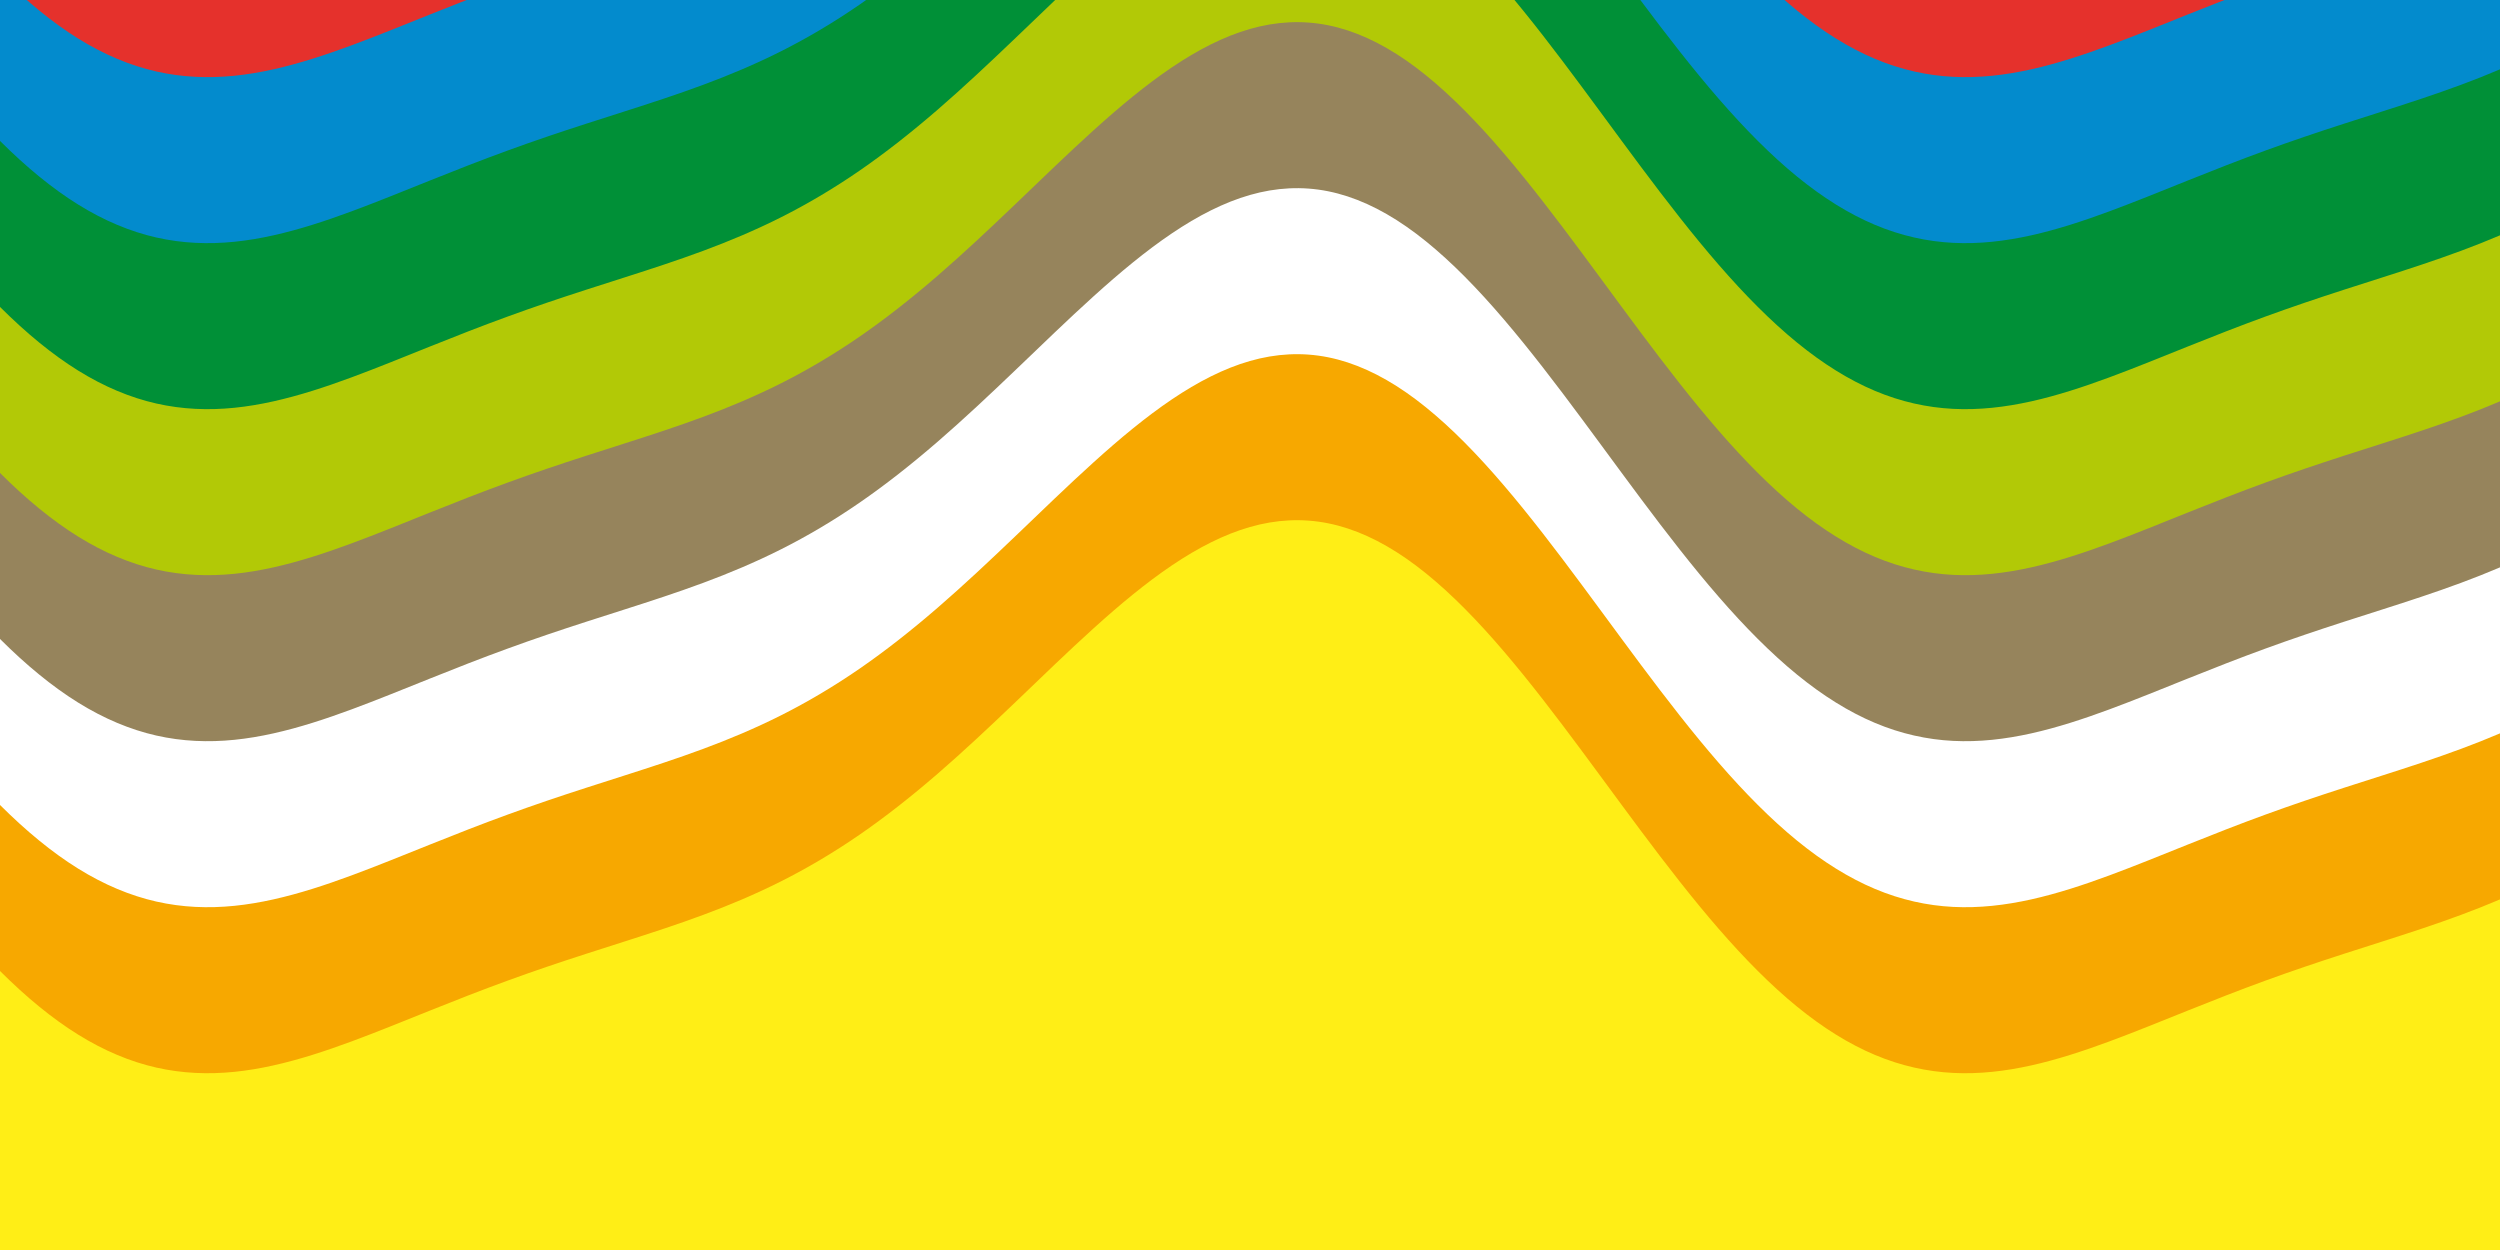
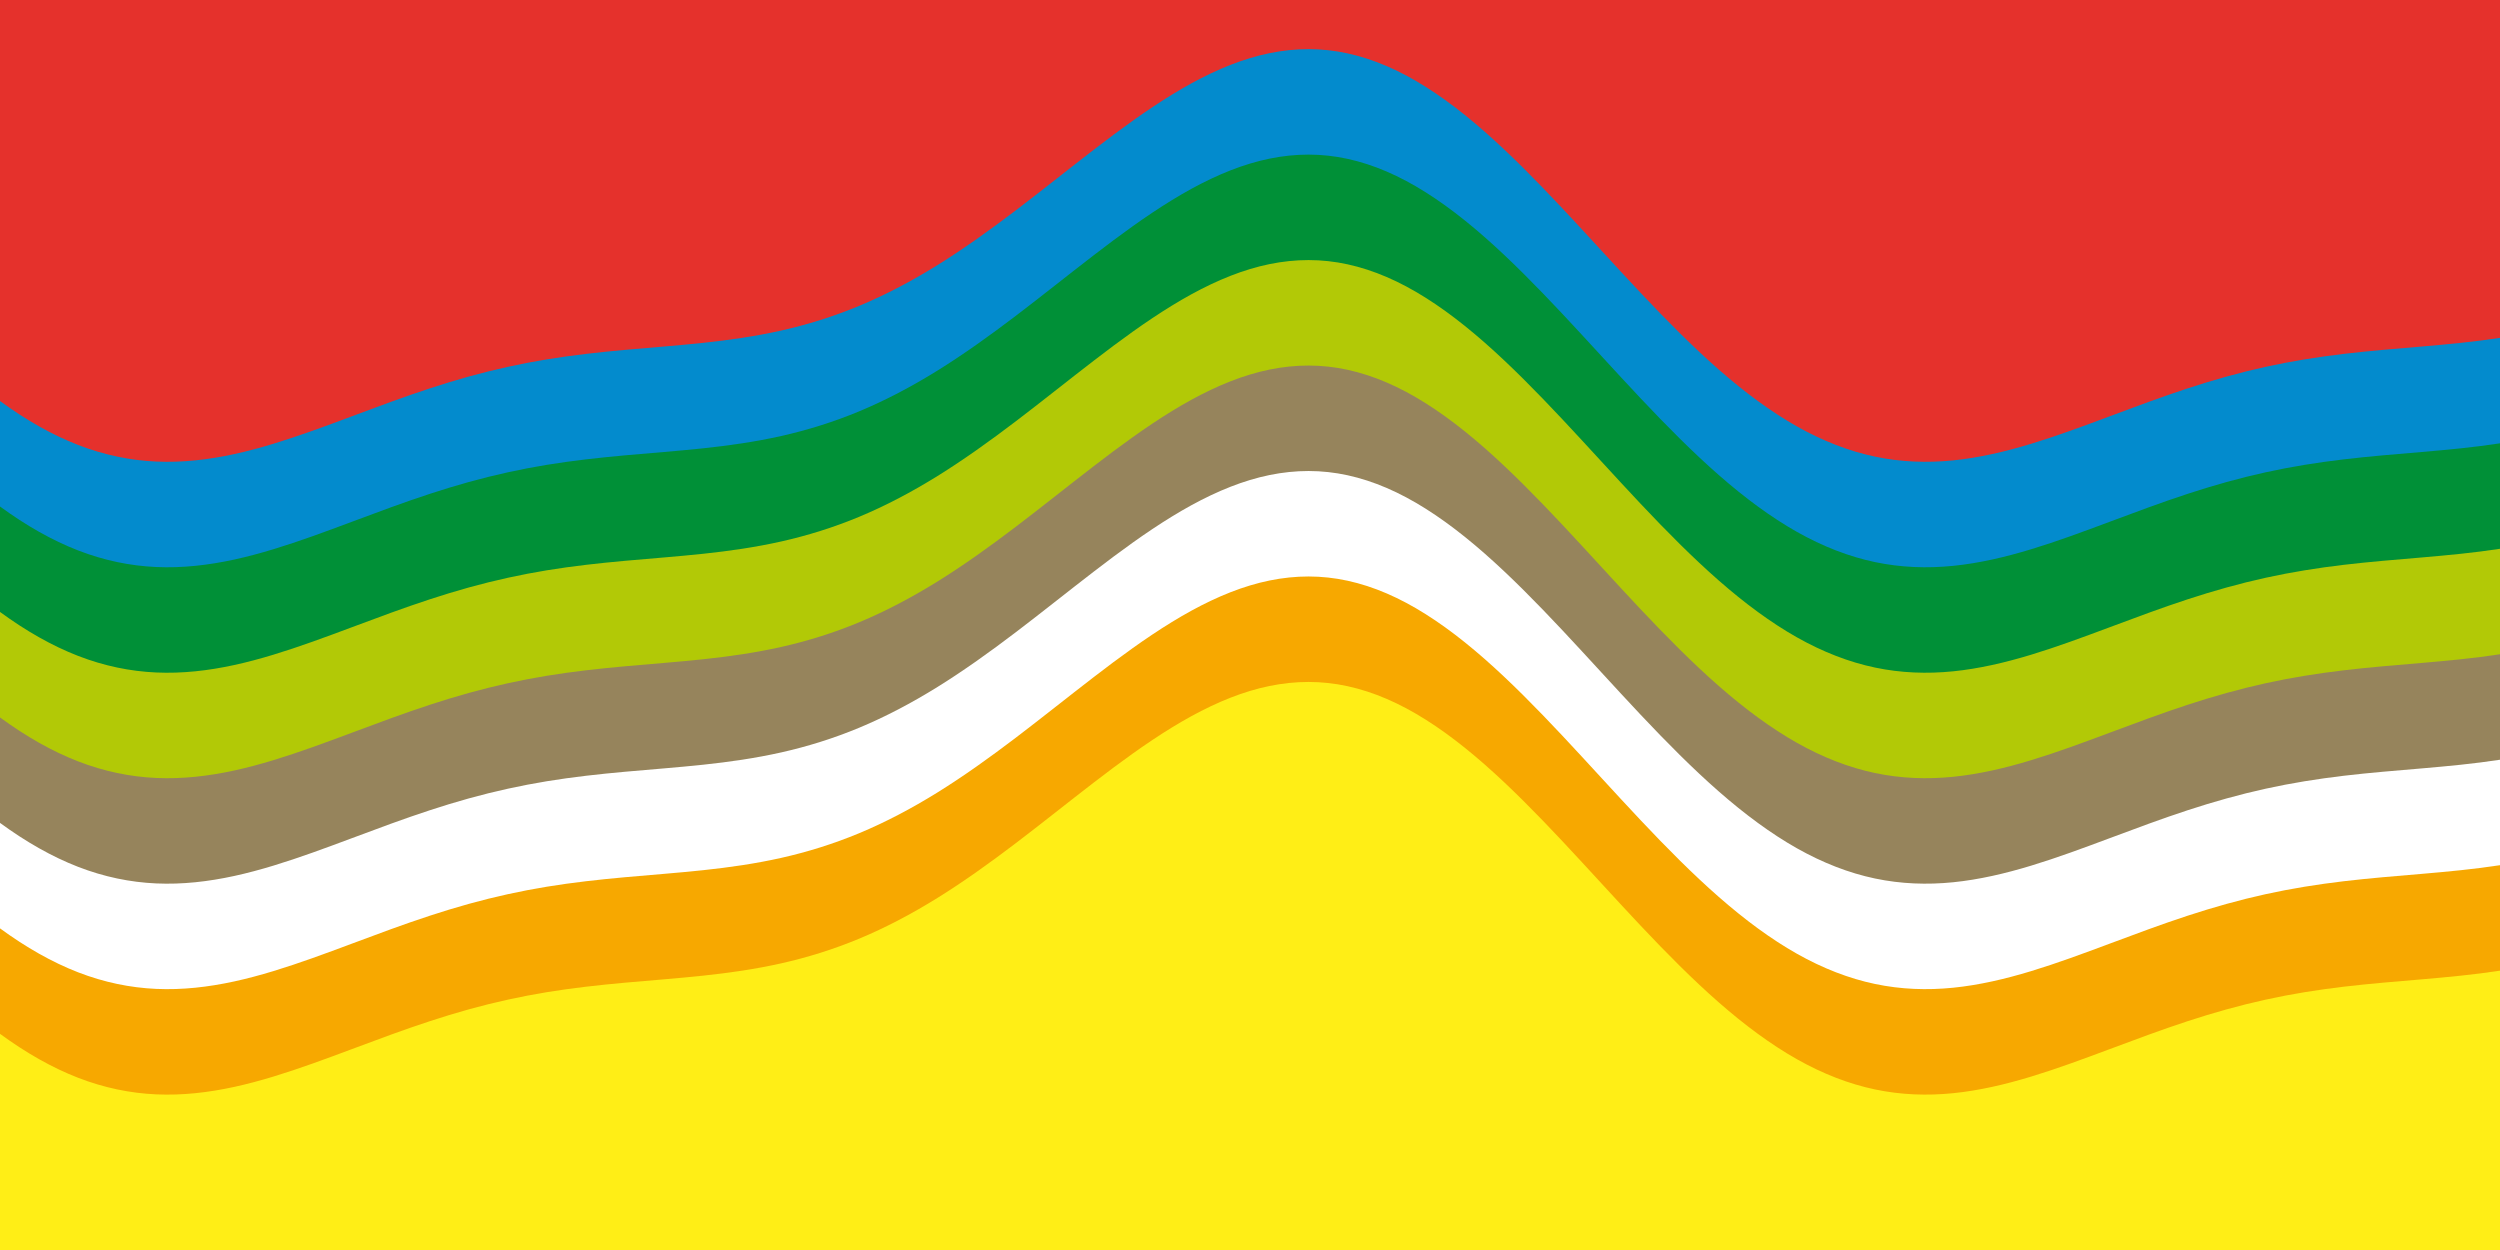
<svg xmlns="http://www.w3.org/2000/svg" viewBox="0 0 1280 640">
  <rect width="1280" height="640" fill="#e5312c" />
-   <path fill="#038bcd" d="M0 -12.858 C13.333 0.446 26.667 11.445 40 19.723 C53.333 28.001 66.667 33.562 80 36.591 C93.333 39.621 106.667 40.135 120 38.786 C133.333 37.438 146.667 34.248 160 30.081 C173.333 25.914 186.667 20.789 200 15.49 C213.333 10.19 226.667 4.728 240 -0.436 C253.333 -5.601 266.667 -10.465 280 -15.004 C293.333 -19.543 306.667 -23.764 320 -28.029 C333.333 -32.294 346.667 -36.619 360 -41.564 C373.333 -46.509 386.667 -52.092 400 -58.808 C413.333 -65.523 426.667 -73.385 440 -82.567 C453.333 -91.749 466.667 -102.257 480 -113.782 C493.333 -125.308 506.667 -137.847 520 -150.606 C533.333 -163.365 546.667 -176.328 560 -188.374 C573.333 -200.419 586.667 -211.526 600 -220.518 C613.333 -229.51 626.667 -236.367 640 -240.18 C653.333 -243.994 666.667 -244.749 680 -242.073 C693.333 -239.396 706.667 -233.284 720 -224.03 C733.333 -214.777 746.667 -202.39 760 -187.793 C773.333 -173.195 786.667 -156.405 800 -138.765 C813.333 -121.124 826.667 -102.657 840 -84.809 C853.333 -66.962 866.667 -49.755 880 -34.403 C893.333 -19.052 906.667 -5.568 920 5.327 C933.333 16.222 946.667 24.527 960 30.134 C973.333 35.741 986.667 38.659 1000 39.336 C1013.333 40.013 1026.667 38.466 1040 35.491 C1053.333 32.517 1066.667 28.136 1080 23.206 C1093.333 18.277 1106.667 12.817 1120 7.47 C1133.333 2.122 1146.667 -3.104 1160 -7.962 C1173.333 -12.82 1186.667 -17.313 1200 -21.624 C1213.333 -25.936 1226.667 -30.078 1240 -34.543 C1253.333 -39.008 1266.667 -43.812 1280 -49.519 L1280 640 H0Z" />
-   <path fill="#009037" d="M0 72.142 C13.333 85.446 26.667 96.445 40 104.723 C53.333 113.001 66.667 118.562 80 121.591 C93.333 124.621 106.667 125.135 120 123.786 C133.333 122.438 146.667 119.248 160 115.081 C173.333 110.914 186.667 105.789 200 100.49 C213.333 95.19 226.667 89.728 240 84.564 C253.333 79.399 266.667 74.535 280 69.996 C293.333 65.457 306.667 61.236 320 56.971 C333.333 52.706 346.667 48.381 360 43.436 C373.333 38.491 386.667 32.908 400 26.192 C413.333 19.477 426.667 11.615 440 2.433 C453.333 -6.749 466.667 -17.257 480 -28.782 C493.333 -40.308 506.667 -52.847 520 -65.606 C533.333 -78.365 546.667 -91.328 560 -103.374 C573.333 -115.419 586.667 -126.526 600 -135.518 C613.333 -144.51 626.667 -151.367 640 -155.18 C653.333 -158.994 666.667 -159.749 680 -157.073 C693.333 -154.396 706.667 -148.284 720 -139.03 C733.333 -129.777 746.667 -117.39 760 -102.793 C773.333 -88.195 786.667 -71.405 800 -53.765 C813.333 -36.124 826.667 -17.657 840 0.191 C853.333 18.038 866.667 35.245 880 50.597 C893.333 65.948 906.667 79.432 920 90.327 C933.333 101.222 946.667 109.527 960 115.134 C973.333 120.741 986.667 123.659 1000 124.336 C1013.333 125.013 1026.667 123.466 1040 120.491 C1053.333 117.517 1066.667 113.136 1080 108.206 C1093.333 103.277 1106.667 97.817 1120 92.47 C1133.333 87.122 1146.667 81.896 1160 77.038 C1173.333 72.18 1186.667 67.687 1200 63.376 C1213.333 59.064 1226.667 54.922 1240 50.457 C1253.333 45.992 1266.667 41.188 1280 35.481 L1280 640 H0Z" />
-   <path fill="#b2c906" d="M0 157.142 C13.333 170.446 26.667 181.445 40 189.723 C53.333 198.001 66.667 203.562 80 206.591 C93.333 209.621 106.667 210.135 120 208.786 C133.333 207.438 146.667 204.248 160 200.081 C173.333 195.914 186.667 190.789 200 185.49 C213.333 180.19 226.667 174.728 240 169.564 C253.333 164.399 266.667 159.535 280 154.996 C293.333 150.457 306.667 146.236 320 141.971 C333.333 137.706 346.667 133.381 360 128.436 C373.333 123.491 386.667 117.908 400 111.192 C413.333 104.477 426.667 96.615 440 87.433 C453.333 78.251 466.667 67.743 480 56.218 C493.333 44.692 506.667 32.153 520 19.394 C533.333 6.635 546.667 -6.328 560 -18.374 C573.333 -30.419 586.667 -41.526 600 -50.518 C613.333 -59.51 626.667 -66.367 640 -70.18 C653.333 -73.994 666.667 -74.749 680 -72.073 C693.333 -69.396 706.667 -63.284 720 -54.03 C733.333 -44.777 746.667 -32.39 760 -17.793 C773.333 -3.195 786.667 13.595 800 31.235 C813.333 48.876 826.667 67.343 840 85.191 C853.333 103.038 866.667 120.245 880 135.597 C893.333 150.948 906.667 164.432 920 175.327 C933.333 186.222 946.667 194.527 960 200.134 C973.333 205.741 986.667 208.659 1000 209.336 C1013.333 210.013 1026.667 208.466 1040 205.491 C1053.333 202.517 1066.667 198.136 1080 193.206 C1093.333 188.277 1106.667 182.817 1120 177.47 C1133.333 172.122 1146.667 166.896 1160 162.038 C1173.333 157.18 1186.667 152.687 1200 148.376 C1213.333 144.064 1226.667 139.922 1240 135.457 C1253.333 130.992 1266.667 126.188 1280 120.481 L1280 640 H0Z" />
-   <path fill="#96845c" d="M0 242.142 C13.333 255.446 26.667 266.445 40 274.723 C53.333 283.001 66.667 288.562 80 291.591 C93.333 294.621 106.667 295.135 120 293.786 C133.333 292.438 146.667 289.248 160 285.081 C173.333 280.914 186.667 275.789 200 270.49 C213.333 265.19 226.667 259.728 240 254.564 C253.333 249.399 266.667 244.535 280 239.996 C293.333 235.457 306.667 231.236 320 226.971 C333.333 222.706 346.667 218.381 360 213.436 C373.333 208.491 386.667 202.908 400 196.192 C413.333 189.477 426.667 181.615 440 172.433 C453.333 163.251 466.667 152.743 480 141.218 C493.333 129.692 506.667 117.153 520 104.394 C533.333 91.635 546.667 78.672 560 66.626 C573.333 54.581 586.667 43.474 600 34.482 C613.333 25.49 626.667 18.633 640 14.82 C653.333 11.006 666.667 10.251 680 12.927 C693.333 15.604 706.667 21.716 720 30.97 C733.333 40.223 746.667 52.61 760 67.207 C773.333 81.805 786.667 98.595 800 116.235 C813.333 133.876 826.667 152.343 840 170.191 C853.333 188.038 866.667 205.245 880 220.597 C893.333 235.948 906.667 249.432 920 260.327 C933.333 271.222 946.667 279.527 960 285.134 C973.333 290.741 986.667 293.659 1000 294.336 C1013.333 295.013 1026.667 293.466 1040 290.491 C1053.333 287.517 1066.667 283.136 1080 278.206 C1093.333 273.277 1106.667 267.817 1120 262.47 C1133.333 257.122 1146.667 251.896 1160 247.038 C1173.333 242.18 1186.667 237.687 1200 233.376 C1213.333 229.064 1226.667 224.922 1240 220.457 C1253.333 215.992 1266.667 211.188 1280 205.481 L1280 640 H0Z" />
-   <path fill="#ffffff" d="M0 327.142 C13.333 340.446 26.667 351.445 40 359.723 C53.333 368.001 66.667 373.562 80 376.591 C93.333 379.621 106.667 380.135 120 378.786 C133.333 377.438 146.667 374.248 160 370.081 C173.333 365.914 186.667 360.789 200 355.49 C213.333 350.19 226.667 344.728 240 339.564 C253.333 334.399 266.667 329.535 280 324.996 C293.333 320.457 306.667 316.236 320 311.971 C333.333 307.706 346.667 303.381 360 298.436 C373.333 293.491 386.667 287.908 400 281.192 C413.333 274.477 426.667 266.615 440 257.433 C453.333 248.251 466.667 237.743 480 226.218 C493.333 214.692 506.667 202.153 520 189.394 C533.333 176.635 546.667 163.672 560 151.626 C573.333 139.581 586.667 128.474 600 119.482 C613.333 110.49 626.667 103.633 640 99.82 C653.333 96.006 666.667 95.251 680 97.927 C693.333 100.604 706.667 106.716 720 115.97 C733.333 125.223 746.667 137.61 760 152.207 C773.333 166.805 786.667 183.595 800 201.235 C813.333 218.876 826.667 237.343 840 255.191 C853.333 273.038 866.667 290.245 880 305.597 C893.333 320.948 906.667 334.432 920 345.327 C933.333 356.222 946.667 364.527 960 370.134 C973.333 375.741 986.667 378.659 1000 379.336 C1013.333 380.013 1026.667 378.466 1040 375.491 C1053.333 372.517 1066.667 368.136 1080 363.206 C1093.333 358.277 1106.667 352.817 1120 347.47 C1133.333 342.122 1146.667 336.896 1160 332.038 C1173.333 327.18 1186.667 322.687 1200 318.376 C1213.333 314.064 1226.667 309.922 1240 305.457 C1253.333 300.992 1266.667 296.188 1280 290.481 L1280 640 H0Z" />
-   <path fill="#f7a800" d="M0 412.142 C13.333 425.446 26.667 436.445 40 444.723 C53.333 453.001 66.667 458.562 80 461.591 C93.333 464.621 106.667 465.135 120 463.786 C133.333 462.438 146.667 459.248 160 455.081 C173.333 450.914 186.667 445.789 200 440.49 C213.333 435.19 226.667 429.728 240 424.564 C253.333 419.399 266.667 414.535 280 409.996 C293.333 405.457 306.667 401.236 320 396.971 C333.333 392.706 346.667 388.381 360 383.436 C373.333 378.491 386.667 372.908 400 366.192 C413.333 359.477 426.667 351.615 440 342.433 C453.333 333.251 466.667 322.743 480 311.218 C493.333 299.692 506.667 287.153 520 274.394 C533.333 261.635 546.667 248.672 560 236.626 C573.333 224.581 586.667 213.474 600 204.482 C613.333 195.49 626.667 188.633 640 184.82 C653.333 181.006 666.667 180.251 680 182.927 C693.333 185.604 706.667 191.716 720 200.97 C733.333 210.223 746.667 222.61 760 237.207 C773.333 251.805 786.667 268.595 800 286.235 C813.333 303.876 826.667 322.343 840 340.191 C853.333 358.038 866.667 375.245 880 390.597 C893.333 405.948 906.667 419.432 920 430.327 C933.333 441.222 946.667 449.527 960 455.134 C973.333 460.741 986.667 463.659 1000 464.336 C1013.333 465.013 1026.667 463.466 1040 460.491 C1053.333 457.517 1066.667 453.136 1080 448.206 C1093.333 443.277 1106.667 437.817 1120 432.47 C1133.333 427.122 1146.667 421.896 1160 417.038 C1173.333 412.18 1186.667 407.687 1200 403.376 C1213.333 399.064 1226.667 394.922 1240 390.457 C1253.333 385.992 1266.667 381.188 1280 375.481 L1280 640 H0Z" />
-   <path fill="#ffee16" d="M0 497.142 C13.333 510.446 26.667 521.445 40 529.723 C53.333 538.001 66.667 543.562 80 546.591 C93.333 549.621 106.667 550.135 120 548.786 C133.333 547.438 146.667 544.248 160 540.081 C173.333 535.914 186.667 530.789 200 525.49 C213.333 520.19 226.667 514.728 240 509.564 C253.333 504.399 266.667 499.535 280 494.996 C293.333 490.457 306.667 486.236 320 481.971 C333.333 477.706 346.667 473.381 360 468.436 C373.333 463.491 386.667 457.908 400 451.192 C413.333 444.477 426.667 436.615 440 427.433 C453.333 418.251 466.667 407.743 480 396.218 C493.333 384.692 506.667 372.153 520 359.394 C533.333 346.635 546.667 333.672 560 321.626 C573.333 309.581 586.667 298.474 600 289.482 C613.333 280.49 626.667 273.633 640 269.82 C653.333 266.006 666.667 265.251 680 267.927 C693.333 270.604 706.667 276.716 720 285.97 C733.333 295.223 746.667 307.61 760 322.207 C773.333 336.805 786.667 353.595 800 371.235 C813.333 388.876 826.667 407.343 840 425.191 C853.333 443.038 866.667 460.245 880 475.597 C893.333 490.948 906.667 504.432 920 515.327 C933.333 526.222 946.667 534.527 960 540.134 C973.333 545.741 986.667 548.659 1000 549.336 C1013.333 550.013 1026.667 548.466 1040 545.491 C1053.333 542.517 1066.667 538.136 1080 533.206 C1093.333 528.277 1106.667 522.817 1120 517.47 C1133.333 512.122 1146.667 506.896 1160 502.038 C1173.333 497.18 1186.667 492.687 1200 488.376 C1213.333 484.064 1226.667 479.922 1240 475.457 C1253.333 470.992 1266.667 466.188 1280 460.481 L1280 640 H0Z" />
+   <path fill="#038bcd" d="M0 205.321 C13.333 215.068 26.667 222.665 40 227.827 C53.333 232.989 66.667 235.72 80 236.317 C93.333 236.913 106.667 235.389 120 232.479 C133.333 229.568 146.667 225.29 160 220.553 C173.333 215.815 186.667 210.638 200 205.804 C213.333 200.97 226.667 196.493 240 192.795 C253.333 189.097 266.667 186.179 280 183.993 C293.333 181.807 306.667 180.344 320 179.136 C333.333 177.928 346.667 176.958 360 175.538 C373.333 174.118 386.667 172.227 400 169.231 C413.333 166.234 426.667 162.116 440 156.559 C453.333 151.002 466.667 144 480 135.725 C493.333 127.45 506.667 117.906 520 107.771 C533.333 97.637 546.667 86.926 560 76.675 C573.333 66.423 586.667 56.653 600 48.486 C613.333 40.32 626.667 33.778 640 29.758 C653.333 25.737 666.667 24.252 680 25.705 C693.333 27.158 706.667 31.552 720 38.66 C733.333 45.768 746.667 55.581 760 67.278 C773.333 78.974 786.667 92.535 800 106.743 C813.333 120.951 826.667 135.784 840 149.935 C853.333 164.085 866.667 177.533 880 189.209 C893.333 200.885 906.667 210.777 920 218.303 C933.333 225.829 946.667 230.988 960 233.793 C973.333 236.598 986.667 237.059 1000 235.718 C1013.333 234.377 1026.667 231.252 1040 227.201 C1053.333 223.15 1066.667 218.192 1080 213.21 C1093.333 208.228 1106.667 203.238 1120 198.867 C1133.333 194.495 1146.667 190.749 1160 187.82 C1173.333 184.89 1186.667 182.772 1200 181.192 C1213.333 179.612 1226.667 178.557 1240 177.415 C1253.333 176.273 1266.667 175.028 1280 172.978 L1280 640 H0Z" />
+   <path fill="#009037" d="M0 259.321 C13.333 269.068 26.667 276.665 40 281.827 C53.333 286.989 66.667 289.72 80 290.317 C93.333 290.913 106.667 289.389 120 286.479 C133.333 283.568 146.667 279.29 160 274.553 C173.333 269.815 186.667 264.638 200 259.804 C213.333 254.97 226.667 250.493 240 246.795 C253.333 243.097 266.667 240.179 280 237.993 C293.333 235.807 306.667 234.344 320 233.136 C333.333 231.928 346.667 230.958 360 229.538 C373.333 228.118 386.667 226.227 400 223.231 C413.333 220.234 426.667 216.116 440 210.559 C453.333 205.002 466.667 198 480 189.725 C493.333 181.45 506.667 171.906 520 161.771 C533.333 151.637 546.667 140.926 560 130.675 C573.333 120.423 586.667 110.653 600 102.486 C613.333 94.32 626.667 87.778 640 83.758 C653.333 79.737 666.667 78.252 680 79.705 C693.333 81.158 706.667 85.552 720 92.66 C733.333 99.768 746.667 109.581 760 121.278 C773.333 132.974 786.667 146.535 800 160.743 C813.333 174.951 826.667 189.784 840 203.935 C853.333 218.085 866.667 231.533 880 243.209 C893.333 254.885 906.667 264.777 920 272.303 C933.333 279.829 946.667 284.988 960 287.793 C973.333 290.598 986.667 291.059 1000 289.718 C1013.333 288.377 1026.667 285.252 1040 281.201 C1053.333 277.15 1066.667 272.192 1080 267.21 C1093.333 262.228 1106.667 257.238 1120 252.867 C1133.333 248.495 1146.667 244.749 1160 241.82 C1173.333 238.89 1186.667 236.772 1200 235.192 C1213.333 233.612 1226.667 232.557 1240 231.415 C1253.333 230.273 1266.667 229.028 1280 226.978 L1280 640 H0Z" />
+   <path fill="#b2c906" d="M0 313.321 C13.333 323.068 26.667 330.665 40 335.827 C53.333 340.989 66.667 343.72 80 344.317 C93.333 344.913 106.667 343.389 120 340.479 C133.333 337.568 146.667 333.29 160 328.553 C173.333 323.815 186.667 318.638 200 313.804 C213.333 308.97 226.667 304.493 240 300.795 C253.333 297.097 266.667 294.179 280 291.993 C293.333 289.807 306.667 288.344 320 287.136 C333.333 285.928 346.667 284.958 360 283.538 C373.333 282.118 386.667 280.227 400 277.231 C413.333 274.234 426.667 270.116 440 264.559 C453.333 259.002 466.667 252 480 243.725 C493.333 235.45 506.667 225.906 520 215.771 C533.333 205.637 546.667 194.926 560 184.675 C573.333 174.423 586.667 164.653 600 156.486 C613.333 148.32 626.667 141.778 640 137.758 C653.333 133.737 666.667 132.252 680 133.705 C693.333 135.158 706.667 139.552 720 146.66 C733.333 153.768 746.667 163.581 760 175.278 C773.333 186.974 786.667 200.535 800 214.743 C813.333 228.951 826.667 243.784 840 257.935 C853.333 272.085 866.667 285.533 880 297.209 C893.333 308.885 906.667 318.777 920 326.303 C933.333 333.829 946.667 338.988 960 341.793 C973.333 344.598 986.667 345.059 1000 343.718 C1013.333 342.377 1026.667 339.252 1040 335.201 C1053.333 331.15 1066.667 326.192 1080 321.21 C1093.333 316.228 1106.667 311.238 1120 306.867 C1133.333 302.495 1146.667 298.749 1160 295.82 C1173.333 292.89 1186.667 290.772 1200 289.192 C1213.333 287.612 1226.667 286.557 1240 285.415 C1253.333 284.273 1266.667 283.028 1280 280.978 L1280 640 H0Z" />
+   <path fill="#96845c" d="M0 367.321 C13.333 377.068 26.667 384.665 40 389.827 C53.333 394.989 66.667 397.72 80 398.317 C93.333 398.913 106.667 397.389 120 394.479 C133.333 391.568 146.667 387.29 160 382.553 C173.333 377.815 186.667 372.638 200 367.804 C213.333 362.97 226.667 358.493 240 354.795 C253.333 351.097 266.667 348.179 280 345.993 C293.333 343.807 306.667 342.344 320 341.136 C333.333 339.928 346.667 338.958 360 337.538 C373.333 336.118 386.667 334.227 400 331.231 C413.333 328.234 426.667 324.116 440 318.559 C453.333 313.002 466.667 306 480 297.725 C493.333 289.45 506.667 279.906 520 269.771 C533.333 259.637 546.667 248.926 560 238.675 C573.333 228.423 586.667 218.653 600 210.486 C613.333 202.32 626.667 195.778 640 191.758 C653.333 187.737 666.667 186.252 680 187.705 C693.333 189.158 706.667 193.552 720 200.66 C733.333 207.768 746.667 217.581 760 229.278 C773.333 240.974 786.667 254.535 800 268.743 C813.333 282.951 826.667 297.784 840 311.935 C853.333 326.085 866.667 339.533 880 351.209 C893.333 362.885 906.667 372.777 920 380.303 C933.333 387.829 946.667 392.988 960 395.793 C973.333 398.598 986.667 399.059 1000 397.718 C1013.333 396.377 1026.667 393.252 1040 389.201 C1053.333 385.15 1066.667 380.192 1080 375.21 C1093.333 370.228 1106.667 365.238 1120 360.867 C1133.333 356.495 1146.667 352.749 1160 349.82 C1173.333 346.89 1186.667 344.772 1200 343.192 C1213.333 341.612 1226.667 340.557 1240 339.415 C1253.333 338.273 1266.667 337.028 1280 334.978 L1280 640 H0Z" />
+   <path fill="#ffffff" d="M0 421.321 C13.333 431.068 26.667 438.665 40 443.827 C53.333 448.989 66.667 451.72 80 452.317 C93.333 452.913 106.667 451.389 120 448.479 C133.333 445.568 146.667 441.29 160 436.553 C173.333 431.815 186.667 426.638 200 421.804 C213.333 416.97 226.667 412.493 240 408.795 C253.333 405.097 266.667 402.179 280 399.993 C293.333 397.807 306.667 396.344 320 395.136 C333.333 393.928 346.667 392.958 360 391.538 C373.333 390.118 386.667 388.227 400 385.231 C413.333 382.234 426.667 378.116 440 372.559 C453.333 367.002 466.667 360 480 351.725 C493.333 343.45 506.667 333.906 520 323.771 C533.333 313.637 546.667 302.926 560 292.675 C573.333 282.423 586.667 272.653 600 264.486 C613.333 256.32 626.667 249.778 640 245.758 C653.333 241.737 666.667 240.252 680 241.705 C693.333 243.158 706.667 247.552 720 254.66 C733.333 261.768 746.667 271.581 760 283.278 C773.333 294.974 786.667 308.535 800 322.743 C813.333 336.951 826.667 351.784 840 365.935 C853.333 380.085 866.667 393.533 880 405.209 C893.333 416.885 906.667 426.777 920 434.303 C933.333 441.829 946.667 446.988 960 449.793 C973.333 452.598 986.667 453.059 1000 451.718 C1013.333 450.377 1026.667 447.252 1040 443.201 C1053.333 439.15 1066.667 434.192 1080 429.21 C1093.333 424.228 1106.667 419.238 1120 414.867 C1133.333 410.495 1146.667 406.749 1160 403.82 C1173.333 400.89 1186.667 398.772 1200 397.192 C1213.333 395.612 1226.667 394.557 1240 393.415 C1253.333 392.273 1266.667 391.028 1280 388.978 L1280 640 H0Z" />
+   <path fill="#f7a800" d="M0 475.321 C13.333 485.068 26.667 492.665 40 497.827 C53.333 502.989 66.667 505.72 80 506.317 C93.333 506.913 106.667 505.389 120 502.479 C133.333 499.568 146.667 495.29 160 490.553 C173.333 485.815 186.667 480.638 200 475.804 C213.333 470.97 226.667 466.493 240 462.795 C253.333 459.097 266.667 456.179 280 453.993 C293.333 451.807 306.667 450.344 320 449.136 C333.333 447.928 346.667 446.958 360 445.538 C373.333 444.118 386.667 442.227 400 439.231 C413.333 436.234 426.667 432.116 440 426.559 C453.333 421.002 466.667 414 480 405.725 C493.333 397.45 506.667 387.906 520 377.771 C533.333 367.637 546.667 356.926 560 346.675 C573.333 336.423 586.667 326.653 600 318.486 C613.333 310.32 626.667 303.778 640 299.758 C653.333 295.737 666.667 294.252 680 295.705 C693.333 297.158 706.667 301.552 720 308.66 C733.333 315.768 746.667 325.581 760 337.278 C773.333 348.974 786.667 362.535 800 376.743 C813.333 390.951 826.667 405.784 840 419.935 C853.333 434.085 866.667 447.533 880 459.209 C893.333 470.885 906.667 480.777 920 488.303 C933.333 495.829 946.667 500.988 960 503.793 C973.333 506.598 986.667 507.059 1000 505.718 C1013.333 504.377 1026.667 501.252 1040 497.201 C1053.333 493.15 1066.667 488.192 1080 483.21 C1093.333 478.228 1106.667 473.238 1120 468.867 C1133.333 464.495 1146.667 460.749 1160 457.82 C1173.333 454.89 1186.667 452.772 1200 451.192 C1213.333 449.612 1226.667 448.557 1240 447.415 C1253.333 446.273 1266.667 445.028 1280 442.978 L1280 640 H0Z" />
+   <path fill="#ffee16" d="M0 529.321 C13.333 539.068 26.667 546.665 40 551.827 C53.333 556.989 66.667 559.72 80 560.317 C93.333 560.913 106.667 559.389 120 556.479 C133.333 553.568 146.667 549.29 160 544.553 C173.333 539.815 186.667 534.638 200 529.804 C213.333 524.97 226.667 520.493 240 516.795 C253.333 513.097 266.667 510.179 280 507.993 C293.333 505.807 306.667 504.344 320 503.136 C333.333 501.928 346.667 500.958 360 499.538 C373.333 498.118 386.667 496.227 400 493.231 C413.333 490.234 426.667 486.116 440 480.559 C453.333 475.002 466.667 468 480 459.725 C493.333 451.45 506.667 441.906 520 431.771 C533.333 421.637 546.667 410.926 560 400.675 C573.333 390.423 586.667 380.653 600 372.486 C613.333 364.32 626.667 357.778 640 353.758 C653.333 349.737 666.667 348.252 680 349.705 C693.333 351.158 706.667 355.552 720 362.66 C733.333 369.768 746.667 379.581 760 391.278 C773.333 402.974 786.667 416.535 800 430.743 C813.333 444.951 826.667 459.784 840 473.935 C853.333 488.085 866.667 501.533 880 513.209 C893.333 524.885 906.667 534.777 920 542.303 C933.333 549.829 946.667 554.988 960 557.793 C973.333 560.598 986.667 561.059 1000 559.718 C1013.333 558.377 1026.667 555.252 1040 551.201 C1053.333 547.15 1066.667 542.192 1080 537.21 C1093.333 532.228 1106.667 527.238 1120 522.867 C1133.333 518.495 1146.667 514.749 1160 511.82 C1173.333 508.89 1186.667 506.772 1200 505.192 C1213.333 503.612 1226.667 502.557 1240 501.415 C1253.333 500.273 1266.667 499.028 1280 496.978 L1280 640 H0Z" />
</svg>
